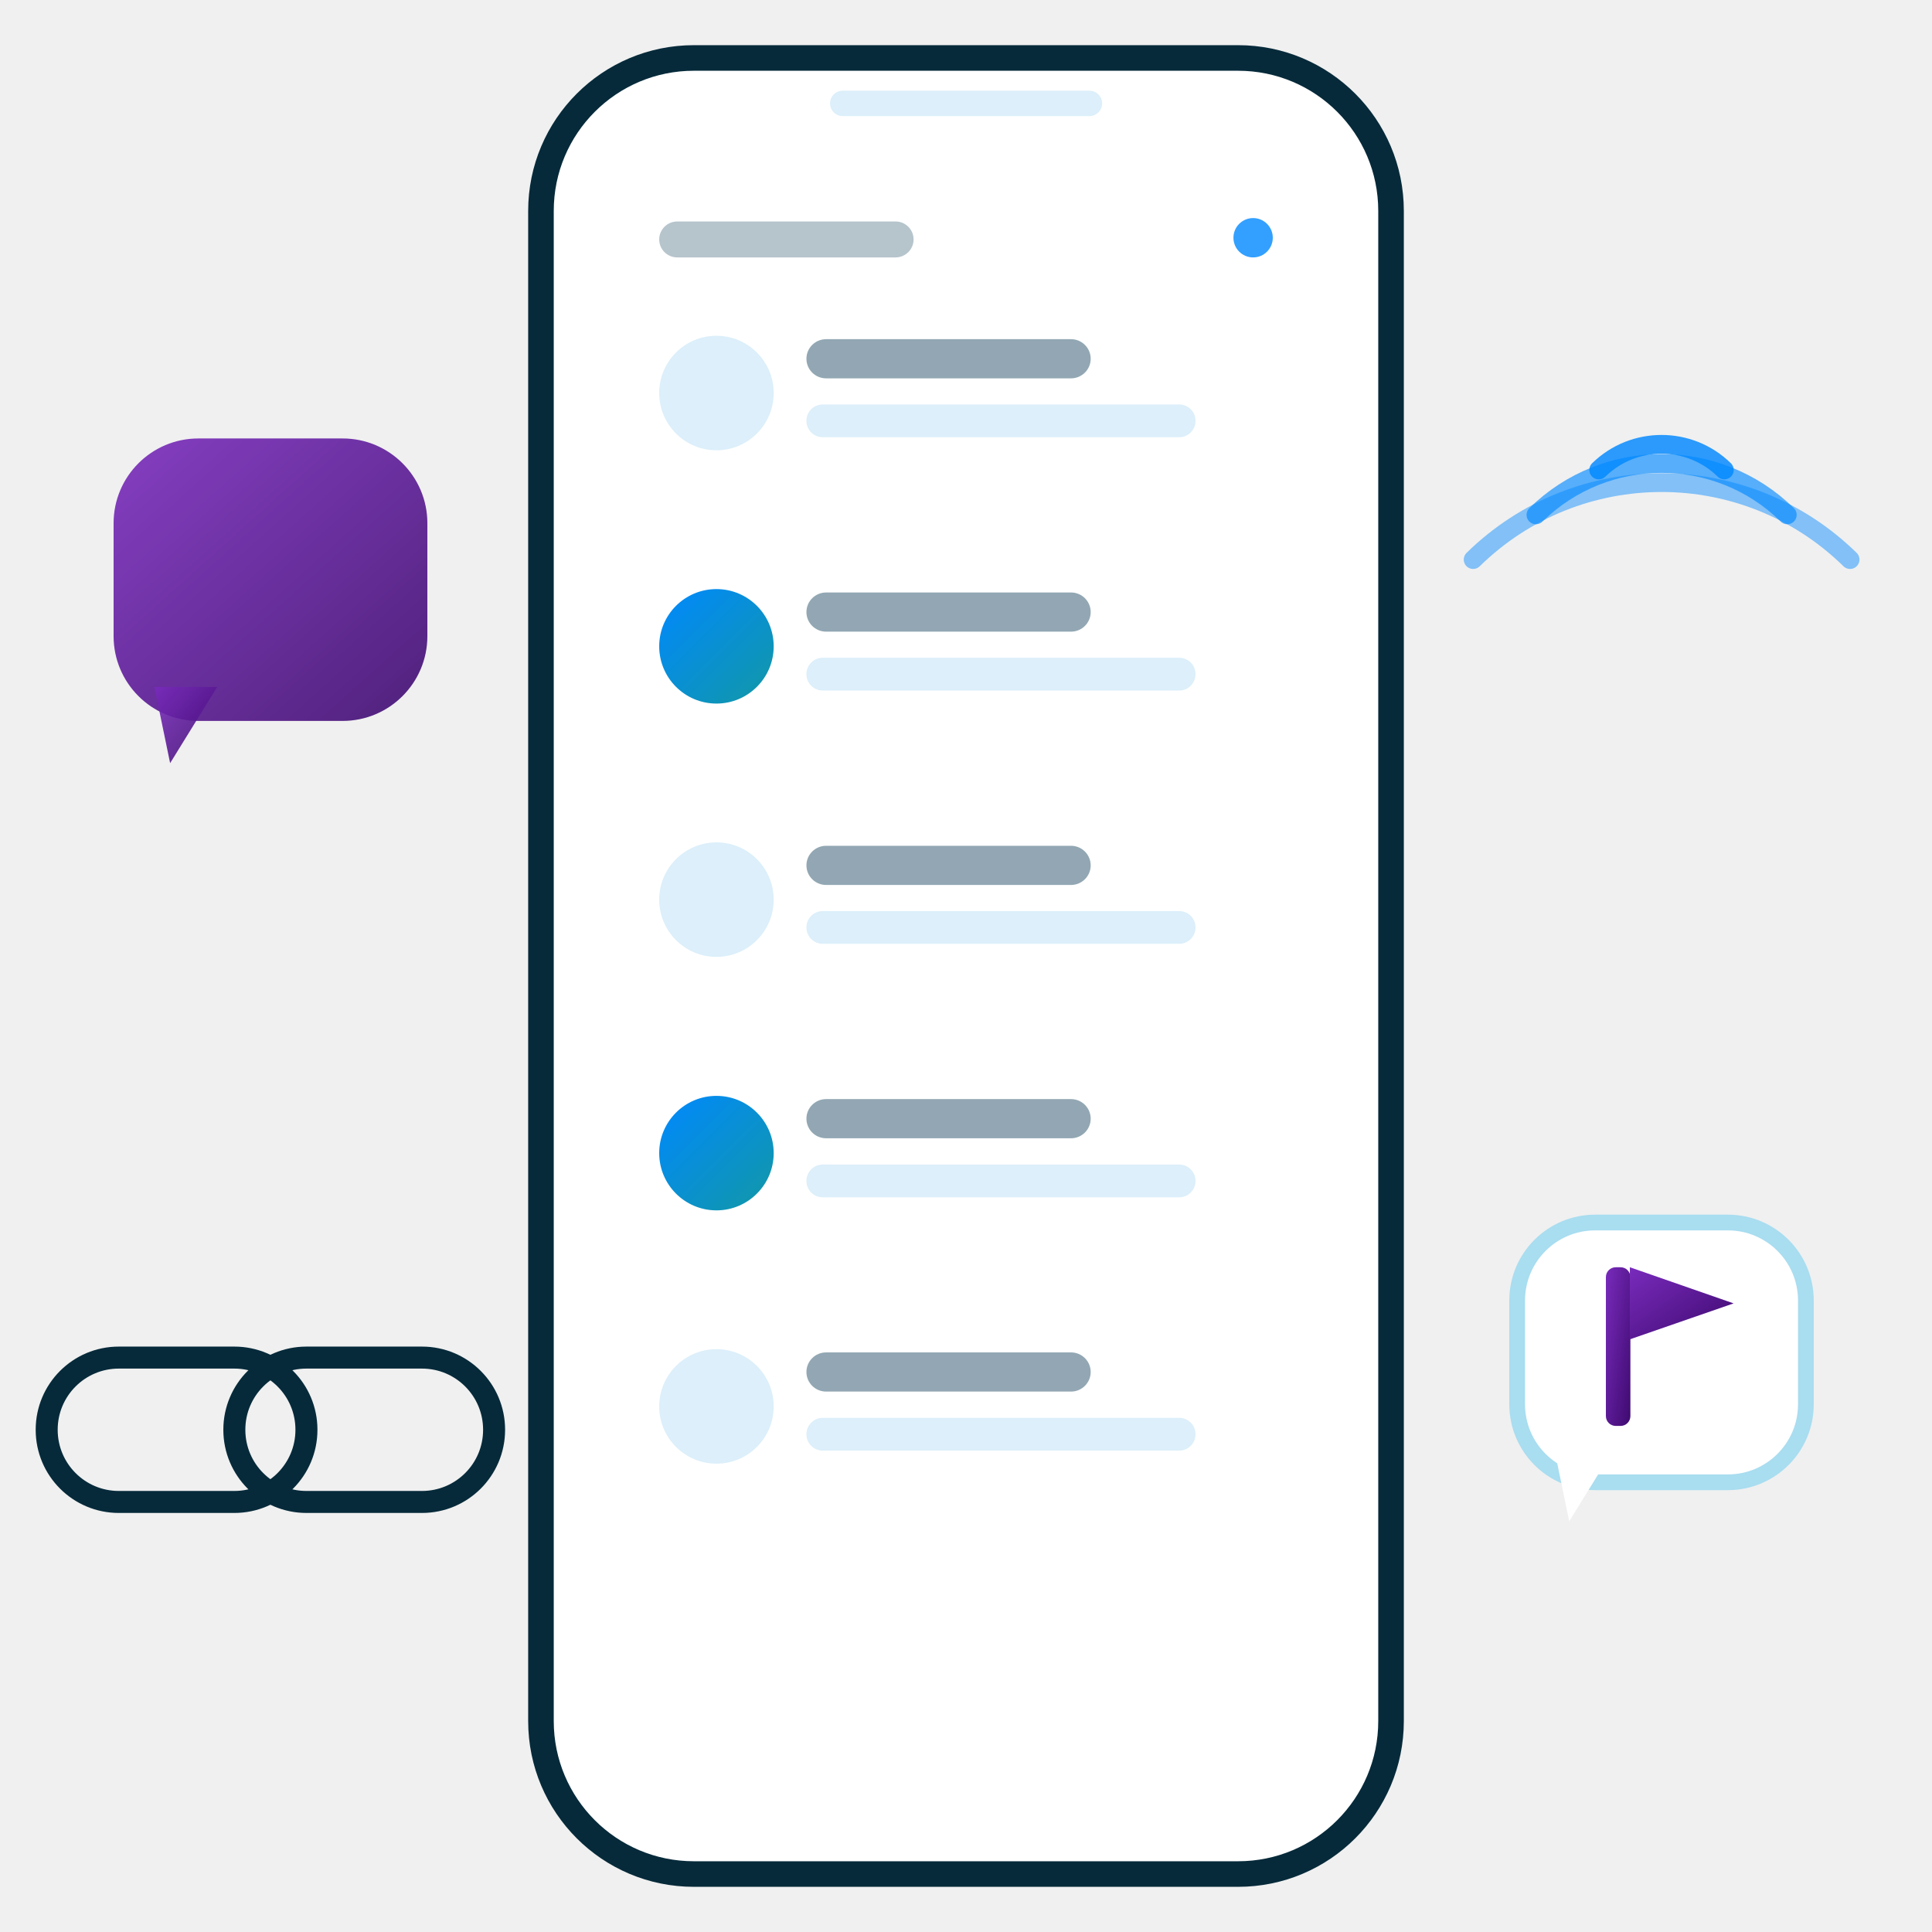
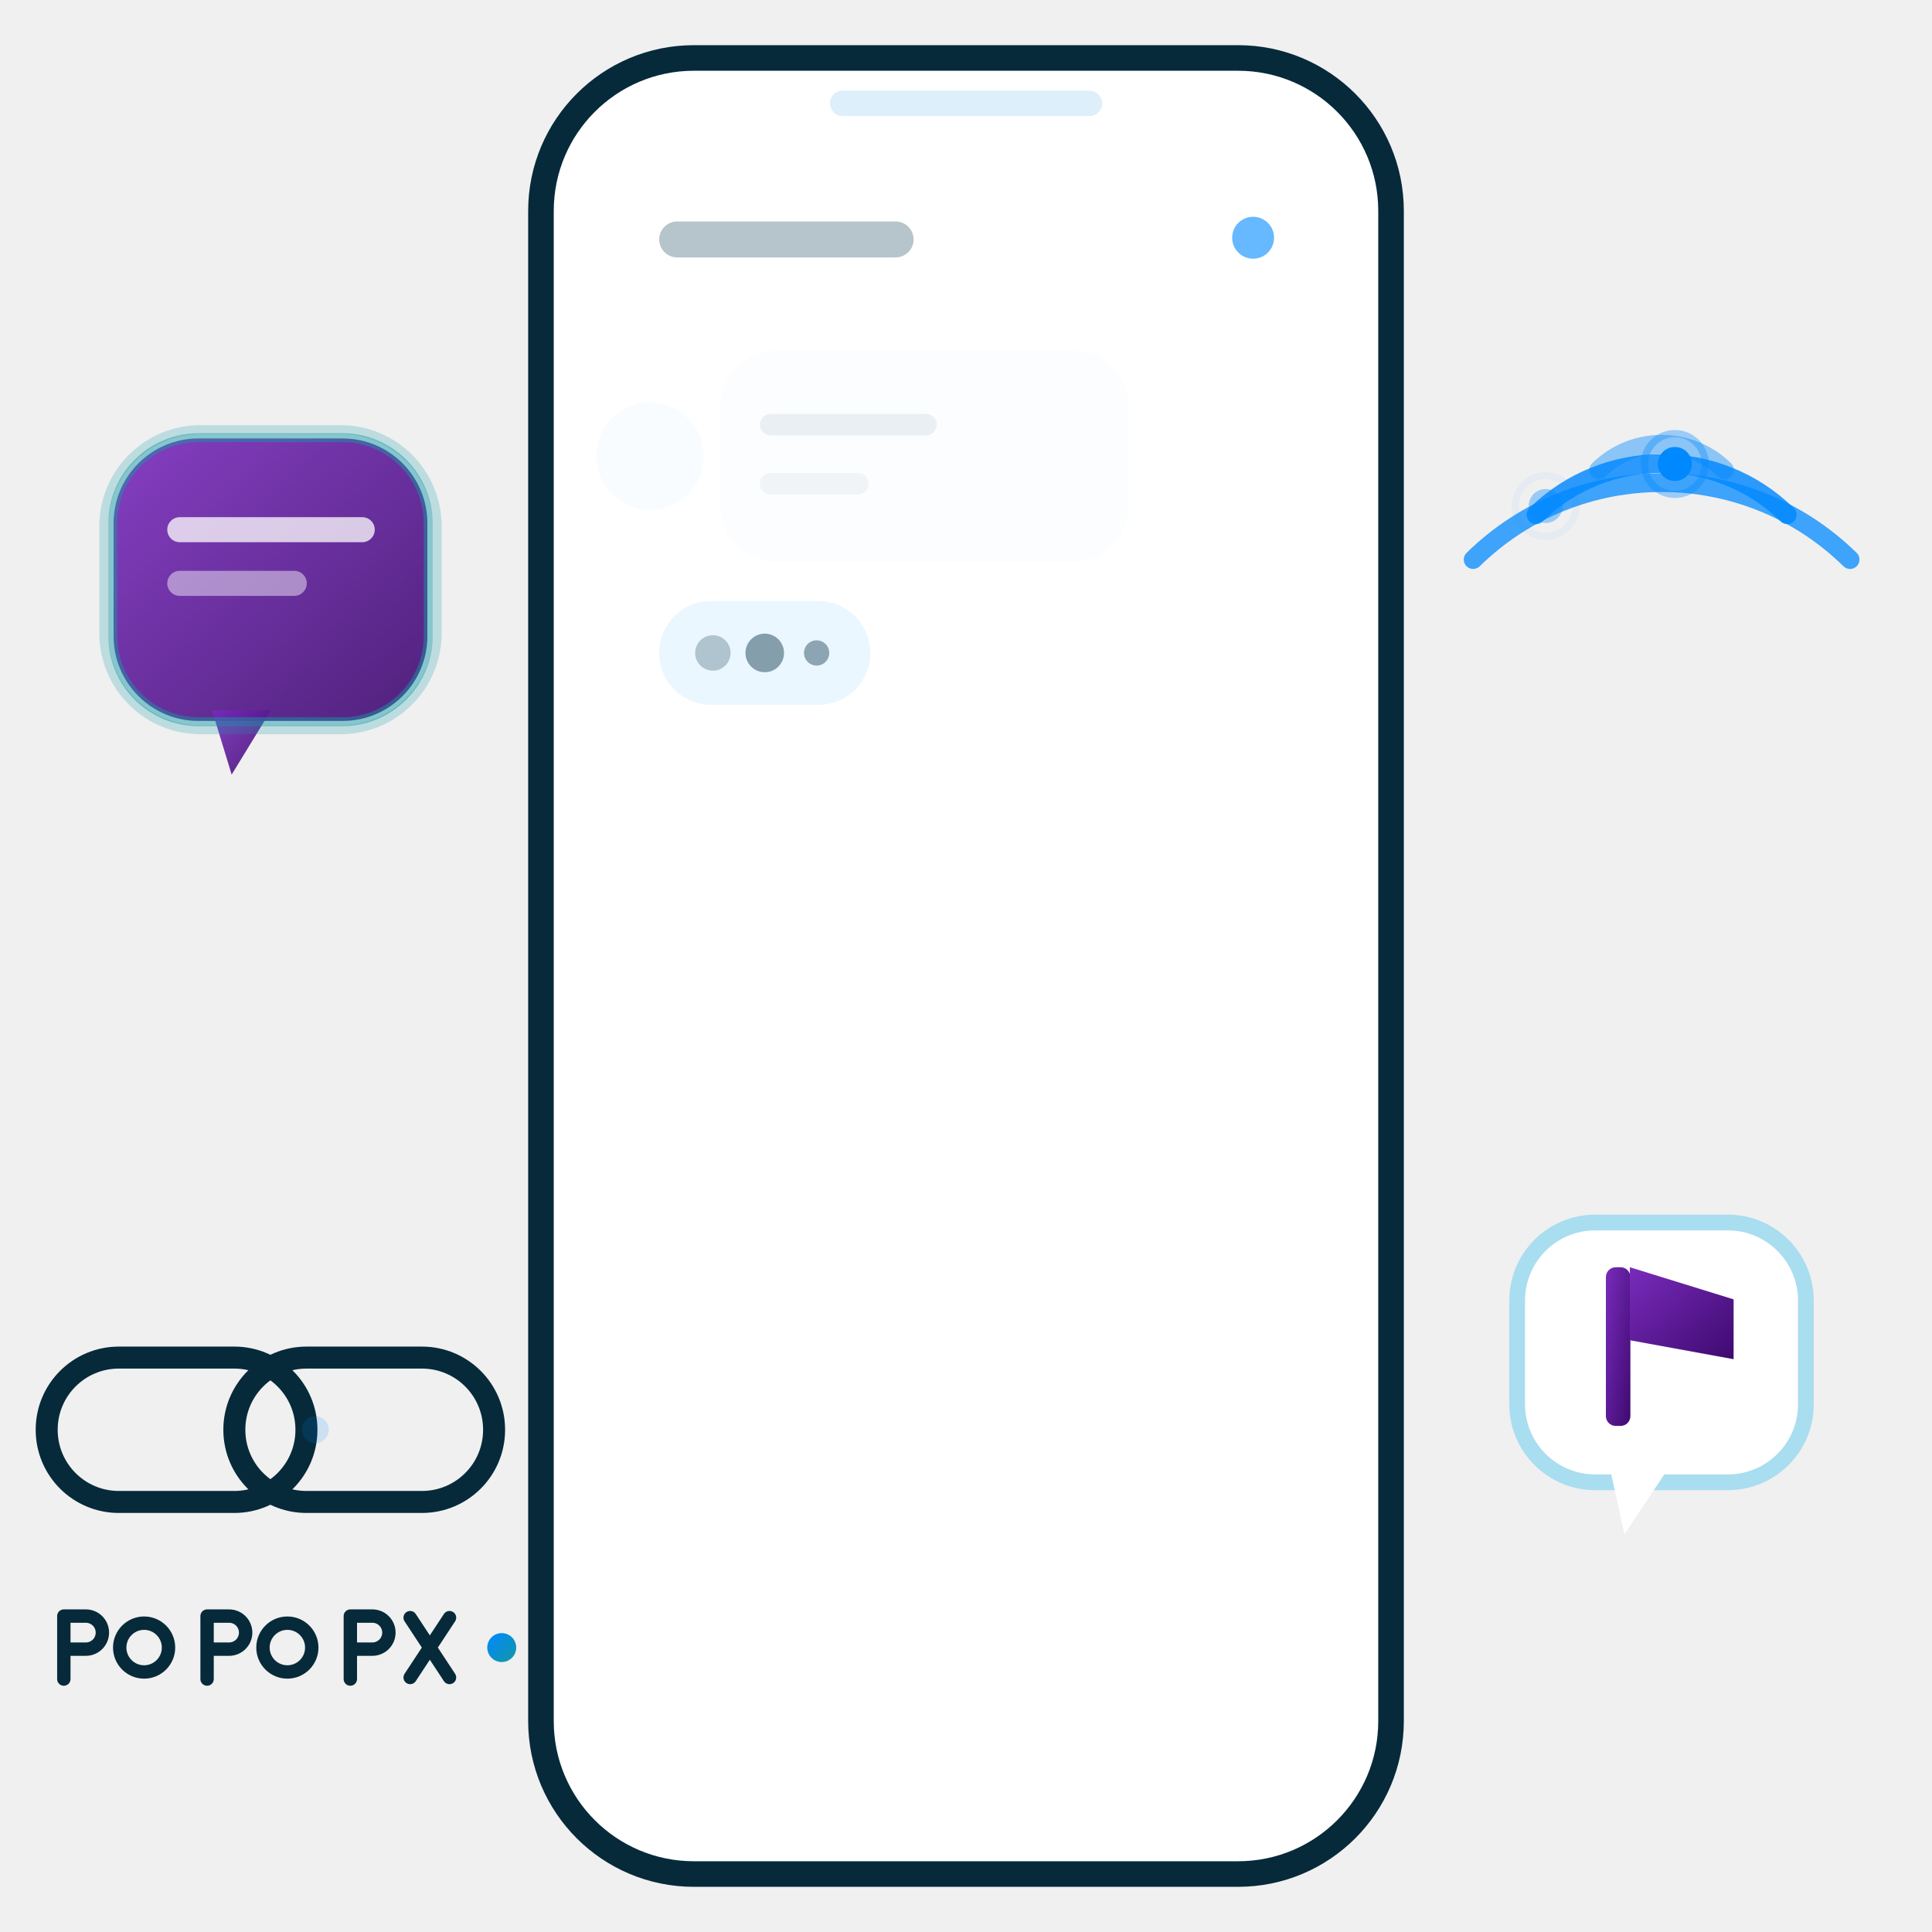
<svg xmlns="http://www.w3.org/2000/svg" width="1080" height="1080" viewBox="0 0 1080 1080">
  <defs>
    <linearGradient id="g1" x1="0" y1="0" x2="1" y2="1">
      <stop offset="0" stop-color="#792BBC" />
      <stop offset="1" stop-color="#3E0A6F" />
    </linearGradient>
    <linearGradient id="g2" x1="0" y1="0" x2="1" y2="1">
      <stop offset="0" stop-color="#7A2BBE" />
      <stop offset="1" stop-color="#3D0A6D" />
    </linearGradient>
    <linearGradient id="g3" x1="0" y1="0" x2="1" y2="1">
      <stop offset="0" stop-color="#0088FF" />
      <stop offset="1" stop-color="#1298A5" />
    </linearGradient>
    <linearGradient id="g4" x1="0" y1="0" x2="1" y2="1">
      <stop offset="0" stop-color="#0088FF" />
      <stop offset="1" stop-color="#70F0F9" />
    </linearGradient>
  </defs>
  <g>
    <rect x="302.4" y="32.4" width="475.2" height="1015.2" rx="85.5" fill="#FFFFFF" stroke="#062A3A" stroke-width="14.3" />
    <rect x="330.9" y="78.1" width="418.2" height="913.7" rx="47.5" fill="#FFFFFF" />
-     <rect x="464.0" y="50.7" width="152.1" height="14.2" rx="7.1" fill="#DCEFFA" />
+     <rect x="464" y="50.7" width="152.1" height="14.2" rx="7.1" fill="#DCEFFA" />
    <rect x="368.5" y="123.8" width="142.2" height="20.1" rx="10.1" fill="#6E8A99" opacity="0.5" />
-     <circle cx="700.5" cy="132.9" r="11.0" fill="#0088FF" opacity="0.8" />
-     <circle cx="400.5" cy="219.7" r="32.0" fill="#DCEFFA" />
-     <rect x="450.8" y="189.6" width="158.9" height="21.9" rx="11.0" fill="#6E8A99" opacity="0.75" />
-     <rect x="450.8" y="226.1" width="217.5" height="18.3" rx="9.1" fill="#DCEFFA" />
-     <circle cx="400.5" cy="361.3" r="32.0" fill="url(#g3)" />
-     <rect x="450.8" y="331.2" width="158.9" height="21.9" rx="11.0" fill="#6E8A99" opacity="0.75" />
-     <rect x="450.8" y="367.7" width="217.5" height="18.3" rx="9.1" fill="#DCEFFA" />
-     <circle cx="400.5" cy="502.9" r="32.0" fill="#DCEFFA" />
-     <rect x="450.8" y="472.8" width="158.9" height="21.9" rx="11.0" fill="#6E8A99" opacity="0.75" />
-     <rect x="450.8" y="509.3" width="217.5" height="18.3" rx="9.1" fill="#DCEFFA" />
-     <circle cx="400.5" cy="644.6" r="32.0" fill="url(#g3)" />
-     <rect x="450.8" y="614.4" width="158.9" height="21.9" rx="11.0" fill="#6E8A99" opacity="0.75" />
-     <rect x="450.8" y="651.0" width="217.5" height="18.3" rx="9.1" fill="#DCEFFA" />
-     <circle cx="400.5" cy="786.2" r="32.0" fill="#DCEFFA" />
-     <rect x="450.8" y="756.0" width="158.9" height="21.9" rx="11.0" fill="#6E8A99" opacity="0.75" />
-     <rect x="450.8" y="792.6" width="217.5" height="18.3" rx="9.1" fill="#DCEFFA" />
+     <circle cx="700.5" cy="132.9" r="11.71" fill="#0088FF" opacity="0.6" />
+     <circle cx="363.31" cy="255" r="30" fill="#DCEFFA" opacity="0.19" />
+     <rect x="402.81" y="196" width="228" height="118" rx="31.1" fill="#EAF7FF" opacity="0.19" />
+     <rect x="424.81" y="231.4" width="98.84" height="12" rx="6" fill="#6E8A99" opacity="0.12" />
+     <rect x="424.81" y="264.44" width="60.73" height="12" rx="6" fill="#6E8A99" opacity="0.08" />
+     <rect x="368.5" y="336" width="118" height="58" rx="29" fill="#EAF7FF" opacity="1" />
+     <circle cx="398.5" cy="365" r="9.91" fill="#6E8A99" opacity="0.47" />
+     <circle cx="427.5" cy="365" r="10.78" fill="#6E8A99" opacity="0.82" />
+     <circle cx="456.5" cy="365" r="7.06" fill="#6E8A99" opacity="0.75" />
    <rect x="63.5" y="245.1" width="175.4" height="157.9" rx="47.4" fill="url(#g1)" opacity="0.9" />
-     <path d="M 86.3 384.0 L 121.4 384.0 L 95.1 426.6 Z" fill="url(#g1)" opacity="0.9" />
+     <path d="M 118.5 397.0 L 151.5 397.0 L 129.5 433.0 Z" fill="url(#g1)" opacity="0.9" />
+     <rect x="63.02" y="244.67" width="176.35" height="158.76" rx="47.97" fill="none" stroke="#1298A5" stroke-width="5" opacity="0.48" />
+     <rect x="58.02" y="240.17" width="186.35" height="167.76" rx="53.97" fill="none" stroke="#1298A5" stroke-width="5" opacity="0.23" />
+     <rect x="93.5" y="289.1" width="116" height="14" rx="7" fill="#FFFFFF" opacity="0.75" />
+     <rect x="93.5" y="319.1" width="78" height="14" rx="7" fill="#FFFFFF" opacity="0.45" />
    <rect x="848.1" y="683.4" width="161.4" height="145.2" rx="43.6" fill="#FFFFFF" stroke="#A9DDF0" stroke-width="8.8" />
-     <path d="M 869.1 811.2 L 901.4 811.2 L 877.2 850.4 Z" fill="#FFFFFF" />
+     <path d="M 900.1 821.6 L 932.1 821.6 L 908.1 857.6 Z" fill="#FFFFFF" />
    <rect x="897.7" y="708.4" width="13.7" height="88.7" rx="5.5" fill="url(#g1)" />
-     <path d="M 911.1 708.4 L 969.1 728.6 L 911.1 748.7 Z" fill="url(#g1)" />
+     <path d="M 911.1 708.4 L 969.1 726.35 L 969.1 759.8 L 911.1 749.2 Z" fill="url(#g1)" />
+     <path d="M 893.71 262.7 a 50.2 50.2 0 0 1 70.28 0" fill="none" stroke="#0088FF" stroke-width="10.5" stroke-linecap="round" stroke-linejoin="round" opacity="0.42" />
+     <path d="M 858.64 287.75 a 100.3 100.3 0 0 1 140.42 0" fill="none" stroke="#0088FF" stroke-width="10.5" stroke-linecap="round" stroke-linejoin="round" opacity="0.82" />
+     <path d="M 823.5 312.8 a 150.5 150.5 0 0 1 210.7 0" fill="none" stroke="#0088FF" stroke-width="10.5" stroke-linecap="round" stroke-linejoin="round" opacity="0.74" />
+     <circle cx="864.03" cy="282.86" r="9.5" fill="#0088FF" opacity="0.36" />
+     <circle cx="864.03" cy="282.86" r="17" fill="none" stroke="#0088FF" stroke-width="4" opacity="0.05" />
+     <circle cx="936.26" cy="259.37" r="9.5" fill="#0088FF" opacity="0.99" />
+     <circle cx="936.26" cy="259.37" r="17" fill="none" stroke="#0088FF" stroke-width="4" opacity="0.35" />
    <rect x="26.1" y="758.9" width="145.2" height="80.7" rx="40.3" fill="none" stroke="#062A3A" stroke-width="12.3" />
-     <rect x="131.0" y="758.9" width="145.2" height="80.7" rx="40.3" fill="none" stroke="#062A3A" stroke-width="12.3" />
-     <path d="M 893.7 262.7 a 50.2 50.2 0 0 1 70.2 0" fill="none" stroke="#0088FF" stroke-width="10.5" stroke-linecap="round" stroke-linejoin="round" opacity="0.82" />
-     <path d="M 858.6 287.8 a 100.3 100.3 0 0 1 140.5 0" fill="none" stroke="#0088FF" stroke-width="10.5" stroke-linecap="round" stroke-linejoin="round" opacity="0.64" />
-     <path d="M 823.5 312.8 a 150.5 150.5 0 0 1 210.7 0" fill="none" stroke="#0088FF" stroke-width="10.5" stroke-linecap="round" stroke-linejoin="round" opacity="0.46" />
+     <rect x="131" y="758.9" width="145.2" height="80.7" rx="40.3" fill="none" stroke="#062A3A" stroke-width="12.3" />
+     <circle cx="176.28" cy="799.2" r="7.5" fill="#0088FF" opacity="0.15" />
+     <path d="M 35.68 938.6 L 35.68 903.4 L 48 903.4 A 9.24 9.24 0 0 1 48 921.88 L 35.68 921.88" fill="none" stroke="#062A3A" stroke-width="7.48" stroke-linecap="round" stroke-linejoin="round" />
+     <circle cx="80.56" cy="921" r="13.64" fill="none" stroke="#062A3A" stroke-width="7.48" />
+     <path d="M 115.76 938.6 L 115.76 903.4 L 128.08 903.4 A 9.24 9.24 0 0 1 128.08 921.88 L 115.76 921.88" fill="none" stroke="#062A3A" stroke-width="7.48" stroke-linecap="round" stroke-linejoin="round" />
+     <circle cx="160.64" cy="921" r="13.64" fill="none" stroke="#062A3A" stroke-width="7.48" />
+     <path d="M 195.84 938.6 L 195.84 903.4 L 208.16 903.4 A 9.24 9.24 0 0 1 208.16 921.88 L 195.84 921.88" fill="none" stroke="#062A3A" stroke-width="7.48" stroke-linecap="round" stroke-linejoin="round" />
+     <path d="M 229.28 904.28 L 251.28 937.72 M 251.28 904.28 L 229.28 937.72" fill="none" stroke="#062A3A" stroke-width="7.48" stroke-linecap="round" stroke-linejoin="miter" />
+     <circle cx="280.48" cy="921" r="8.09" fill="url(#g3)" />
  </g>
</svg>
